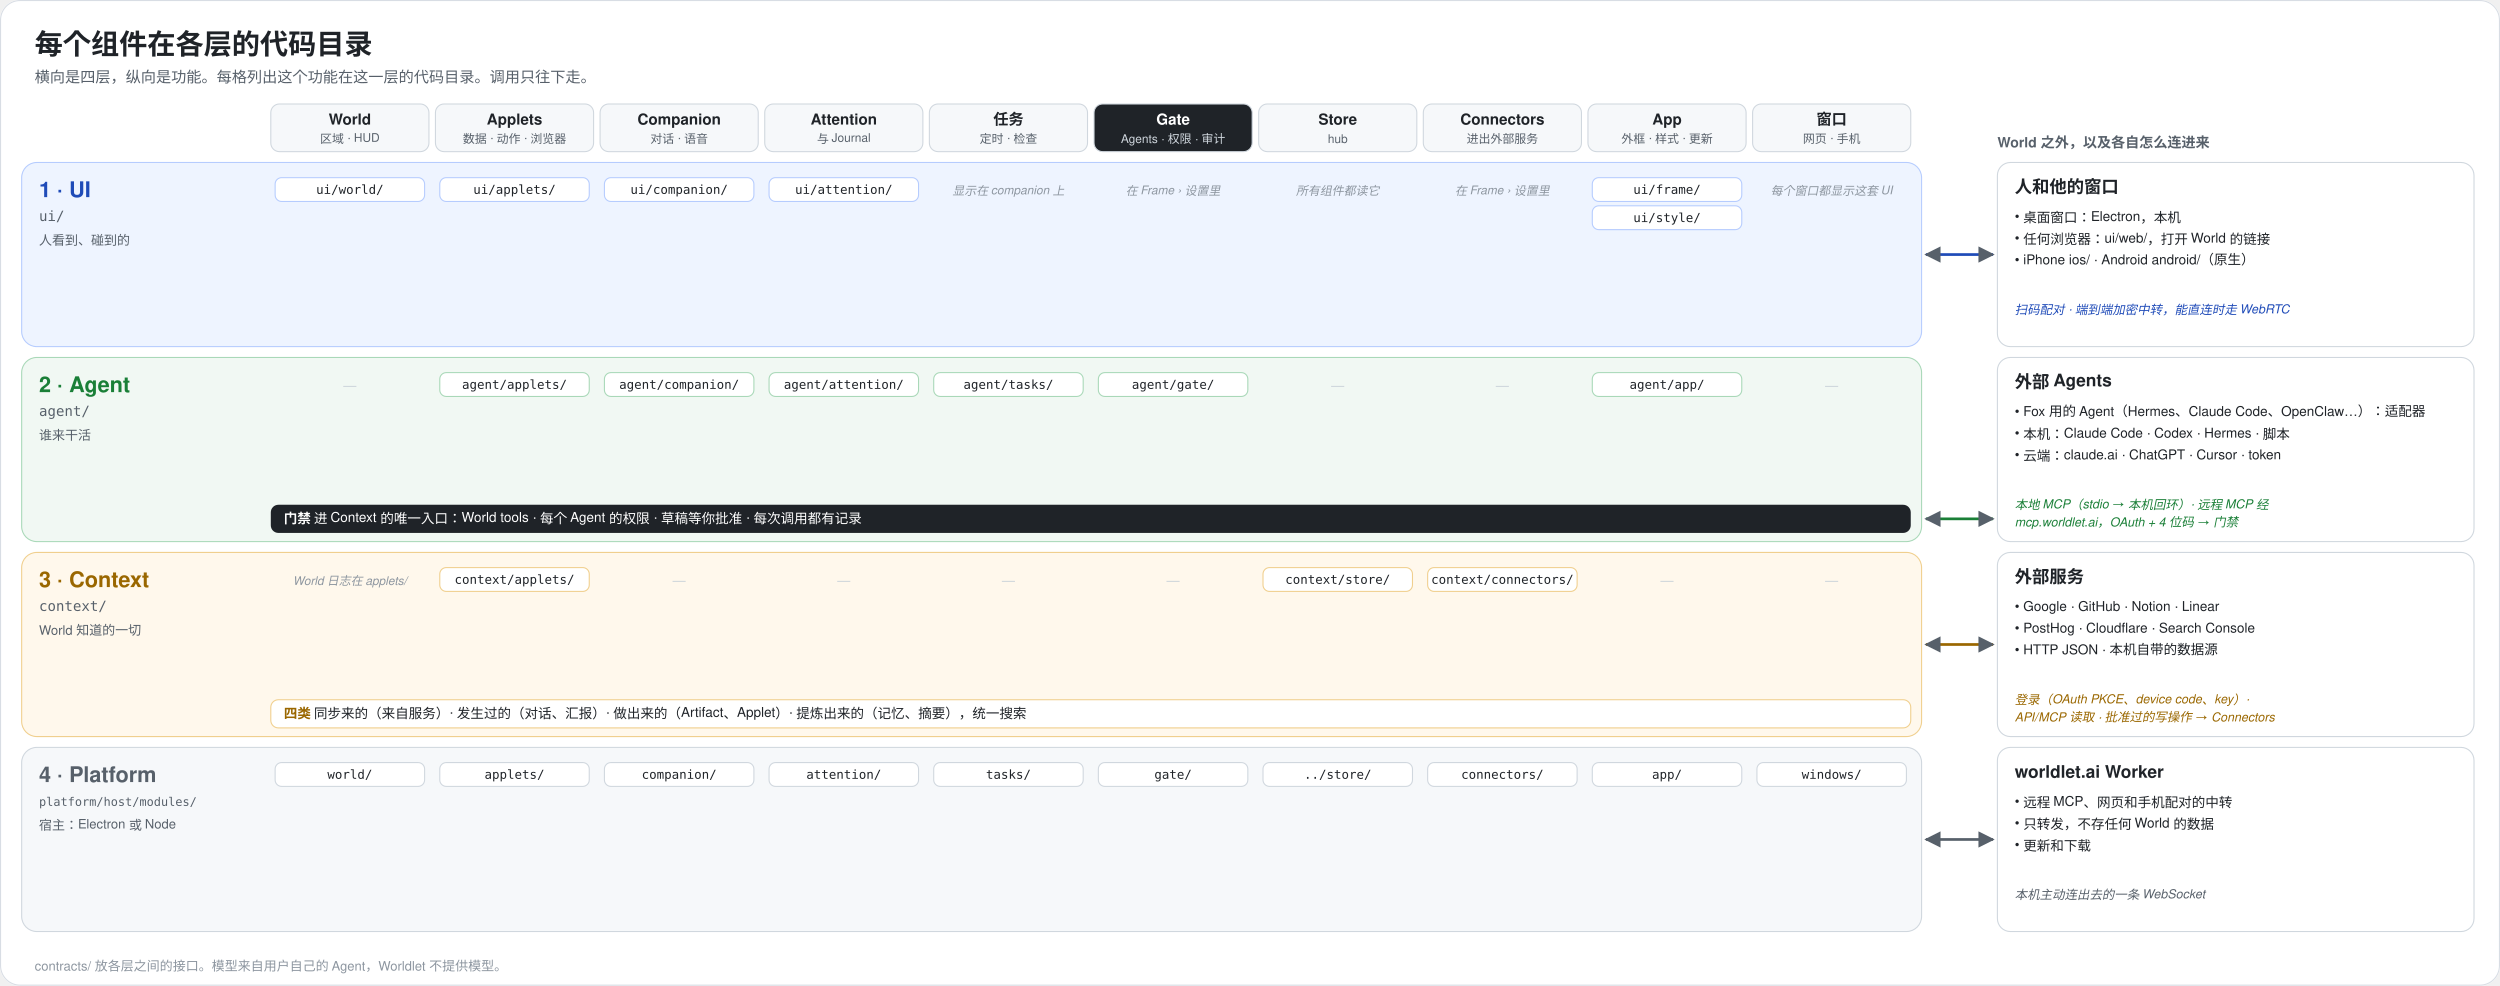
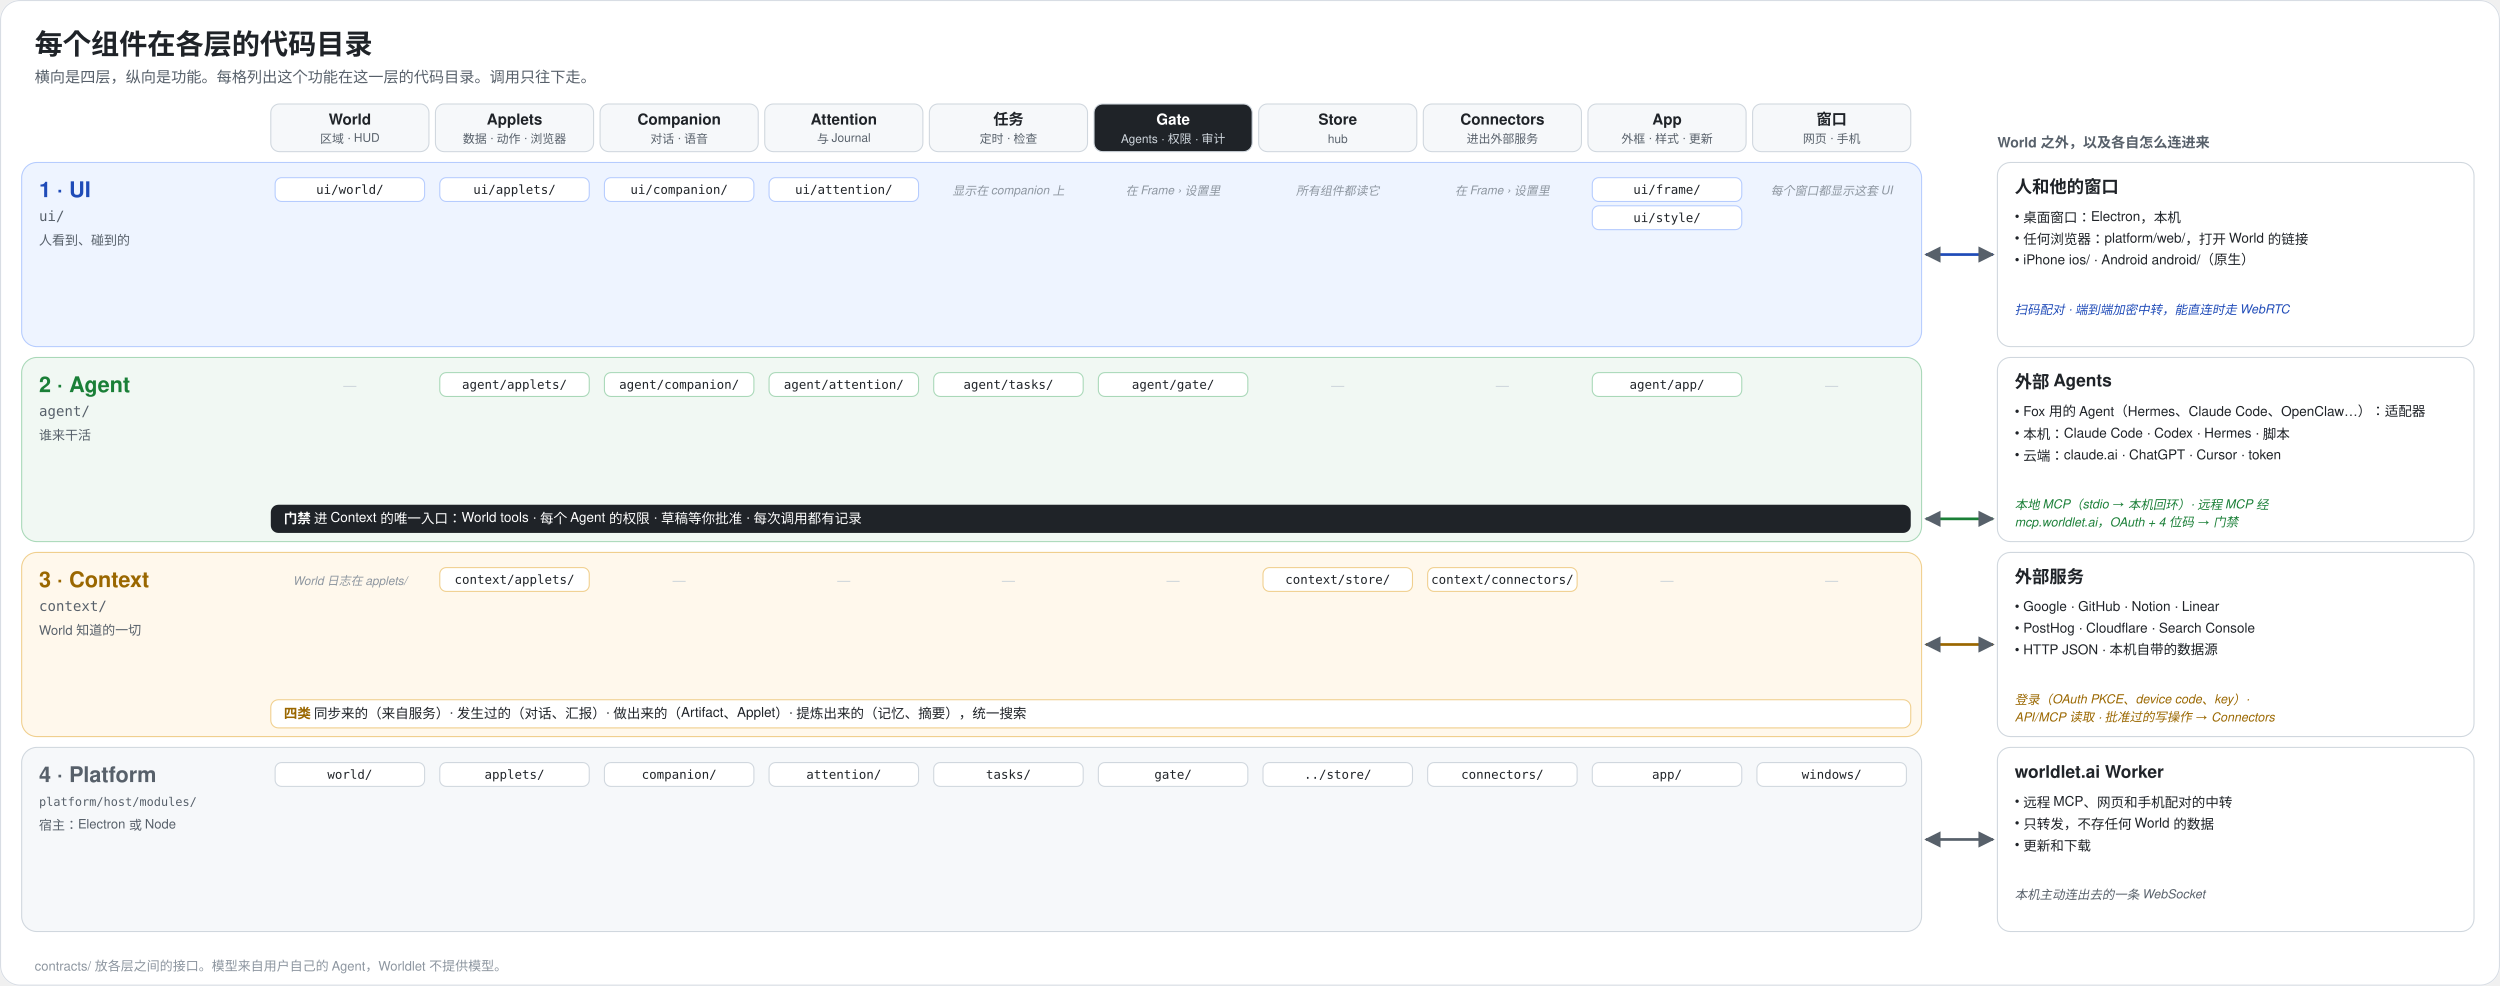
<svg xmlns="http://www.w3.org/2000/svg" width="2308" height="910" viewBox="0 0 2308 910" font-family="-apple-system, 'Segoe UI', Helvetica, Arial, sans-serif">
  <defs>
    <marker id="ar" viewBox="0 0 10 10" refX="9" refY="5" markerWidth="6" markerHeight="6" orient="auto-start-reverse">
      <path d="M0 0L10 5L0 10z" fill="#57606A" />
    </marker>
  </defs>
  <rect width="2308" height="910" rx="18" fill="#FFFFFF" />
  <rect x="0.5" y="0.5" width="2307" height="909" rx="18" fill="none" stroke="#D8DDE4" />
  <text x="32" y="50" font-size="26" font-weight="700" fill="#1F2328">每个组件在各层的代码目录</text>
  <text x="32" y="76" font-size="14" fill="#57606A">横向是四层，纵向是功能。每格列出这个功能在这一层的代码目录。调用只往下走。</text>
  <rect x="250" y="96" width="146" height="44" rx="8" fill="#F6F8FA" stroke="#D0D7DE" />
  <text x="323.0" y="115" font-size="14" font-weight="700" text-anchor="middle" fill="#1F2328">World</text>
  <text x="323.0" y="132" font-size="11" text-anchor="middle" fill="#57606A">区域 · HUD</text>
  <rect x="402" y="96" width="146" height="44" rx="8" fill="#F6F8FA" stroke="#D0D7DE" />
  <text x="475.0" y="115" font-size="14" font-weight="700" text-anchor="middle" fill="#1F2328">Applets</text>
  <text x="475.0" y="132" font-size="11" text-anchor="middle" fill="#57606A">数据 · 动作 · 浏览器</text>
  <rect x="554" y="96" width="146" height="44" rx="8" fill="#F6F8FA" stroke="#D0D7DE" />
  <text x="627.0" y="115" font-size="14" font-weight="700" text-anchor="middle" fill="#1F2328">Companion</text>
  <text x="627.0" y="132" font-size="11" text-anchor="middle" fill="#57606A">对话 · 语音</text>
  <rect x="706" y="96" width="146" height="44" rx="8" fill="#F6F8FA" stroke="#D0D7DE" />
  <text x="779.0" y="115" font-size="14" font-weight="700" text-anchor="middle" fill="#1F2328">Attention</text>
  <text x="779.0" y="132" font-size="11" text-anchor="middle" fill="#57606A">与 Journal</text>
  <rect x="858" y="96" width="146" height="44" rx="8" fill="#F6F8FA" stroke="#D0D7DE" />
  <text x="931.0" y="115" font-size="14" font-weight="700" text-anchor="middle" fill="#1F2328">任务</text>
  <text x="931.0" y="132" font-size="11" text-anchor="middle" fill="#57606A">定时 · 检查</text>
  <rect x="1010" y="96" width="146" height="44" rx="8" fill="#1F2328" stroke="#D0D7DE" />
  <text x="1083.0" y="115" font-size="14" font-weight="700" text-anchor="middle" fill="#FFFFFF">Gate</text>
  <text x="1083.0" y="132" font-size="11" text-anchor="middle" fill="#D0D7DE">Agents · 权限 · 审计</text>
  <rect x="1162" y="96" width="146" height="44" rx="8" fill="#F6F8FA" stroke="#D0D7DE" />
  <text x="1235.0" y="115" font-size="14" font-weight="700" text-anchor="middle" fill="#1F2328">Store</text>
  <text x="1235.0" y="132" font-size="11" text-anchor="middle" fill="#57606A">hub</text>
  <rect x="1314" y="96" width="146" height="44" rx="8" fill="#F6F8FA" stroke="#D0D7DE" />
  <text x="1387.0" y="115" font-size="14" font-weight="700" text-anchor="middle" fill="#1F2328">Connectors</text>
  <text x="1387.0" y="132" font-size="11" text-anchor="middle" fill="#57606A">进出外部服务</text>
  <rect x="1466" y="96" width="146" height="44" rx="8" fill="#F6F8FA" stroke="#D0D7DE" />
  <text x="1539.0" y="115" font-size="14" font-weight="700" text-anchor="middle" fill="#1F2328">App</text>
  <text x="1539.0" y="132" font-size="11" text-anchor="middle" fill="#57606A">外框 · 样式 · 更新</text>
  <rect x="1618" y="96" width="146" height="44" rx="8" fill="#F6F8FA" stroke="#D0D7DE" />
  <text x="1691.0" y="115" font-size="14" font-weight="700" text-anchor="middle" fill="#1F2328">窗口</text>
  <text x="1691.0" y="132" font-size="11" text-anchor="middle" fill="#57606A">网页 · 手机</text>
  <rect x="20" y="150" width="1754" height="170" rx="14" fill="#EEF4FF" stroke="#B6CCFE" />
  <text x="36" y="182" font-size="20" font-weight="800" fill="#1F4BB8">1 · UI</text>
  <text x="36" y="204" font-size="13" font-family="ui-monospace, Menlo, monospace" fill="#57606A">ui/</text>
  <text x="36" y="226" font-size="12" fill="#57606A">人看到、碰到的</text>
  <rect x="254" y="164" width="138" height="22" rx="6" fill="#FFFFFF" stroke="#B6CCFE" />
  <text x="323.0" y="179" font-size="11.5" font-family="ui-monospace, Menlo, monospace" text-anchor="middle" fill="#1F2328">ui/world/</text>
  <rect x="406" y="164" width="138" height="22" rx="6" fill="#FFFFFF" stroke="#B6CCFE" />
  <text x="475.0" y="179" font-size="11.5" font-family="ui-monospace, Menlo, monospace" text-anchor="middle" fill="#1F2328">ui/applets/</text>
  <rect x="558" y="164" width="138" height="22" rx="6" fill="#FFFFFF" stroke="#B6CCFE" />
  <text x="627.0" y="179" font-size="11.5" font-family="ui-monospace, Menlo, monospace" text-anchor="middle" fill="#1F2328">ui/companion/</text>
  <rect x="710" y="164" width="138" height="22" rx="6" fill="#FFFFFF" stroke="#B6CCFE" />
  <text x="779.0" y="179" font-size="11.5" font-family="ui-monospace, Menlo, monospace" text-anchor="middle" fill="#1F2328">ui/attention/</text>
  <text x="931.0" y="180" font-size="11" text-anchor="middle" fill="#8C959F" font-style="italic">显示在 companion 上</text>
  <text x="1083.0" y="180" font-size="11" text-anchor="middle" fill="#8C959F" font-style="italic">在 Frame › 设置里</text>
  <text x="1235.0" y="180" font-size="11" text-anchor="middle" fill="#8C959F" font-style="italic">所有组件都读它</text>
  <text x="1387.0" y="180" font-size="11" text-anchor="middle" fill="#8C959F" font-style="italic">在 Frame › 设置里</text>
  <rect x="1470" y="164" width="138" height="22" rx="6" fill="#FFFFFF" stroke="#B6CCFE" />
  <text x="1539.0" y="179" font-size="11.5" font-family="ui-monospace, Menlo, monospace" text-anchor="middle" fill="#1F2328">ui/frame/</text>
  <rect x="1470" y="190" width="138" height="22" rx="6" fill="#FFFFFF" stroke="#B6CCFE" />
  <text x="1539.0" y="205" font-size="11.5" font-family="ui-monospace, Menlo, monospace" text-anchor="middle" fill="#1F2328">ui/style/</text>
  <text x="1691.0" y="180" font-size="11" text-anchor="middle" fill="#8C959F" font-style="italic">每个窗口都显示这套 UI</text>
  <rect x="20" y="330" width="1754" height="170" rx="14" fill="#F1F8F3" stroke="#A9D8B8" />
  <text x="36" y="362" font-size="20" font-weight="800" fill="#1A7F37">2 · Agent</text>
  <text x="36" y="384" font-size="13" font-family="ui-monospace, Menlo, monospace" fill="#57606A">agent/</text>
  <text x="36" y="406" font-size="12" fill="#57606A">谁来干活</text>
  <text x="323.0" y="360" font-size="12" text-anchor="middle" fill="#C9D1D9">—</text>
  <rect x="406" y="344" width="138" height="22" rx="6" fill="#FFFFFF" stroke="#A9D8B8" />
  <text x="475.0" y="359" font-size="11.5" font-family="ui-monospace, Menlo, monospace" text-anchor="middle" fill="#1F2328">agent/applets/</text>
  <rect x="558" y="344" width="138" height="22" rx="6" fill="#FFFFFF" stroke="#A9D8B8" />
  <text x="627.0" y="359" font-size="11.5" font-family="ui-monospace, Menlo, monospace" text-anchor="middle" fill="#1F2328">agent/companion/</text>
  <rect x="710" y="344" width="138" height="22" rx="6" fill="#FFFFFF" stroke="#A9D8B8" />
  <text x="779.0" y="359" font-size="11.5" font-family="ui-monospace, Menlo, monospace" text-anchor="middle" fill="#1F2328">agent/attention/</text>
  <rect x="862" y="344" width="138" height="22" rx="6" fill="#FFFFFF" stroke="#A9D8B8" />
  <text x="931.0" y="359" font-size="11.5" font-family="ui-monospace, Menlo, monospace" text-anchor="middle" fill="#1F2328">agent/tasks/</text>
  <rect x="1014" y="344" width="138" height="22" rx="6" fill="#FFFFFF" stroke="#A9D8B8" />
  <text x="1083.0" y="359" font-size="11.5" font-family="ui-monospace, Menlo, monospace" text-anchor="middle" fill="#1F2328">agent/gate/</text>
  <text x="1235.0" y="360" font-size="12" text-anchor="middle" fill="#C9D1D9">—</text>
  <text x="1387.0" y="360" font-size="12" text-anchor="middle" fill="#C9D1D9">—</text>
  <rect x="1470" y="344" width="138" height="22" rx="6" fill="#FFFFFF" stroke="#A9D8B8" />
  <text x="1539.0" y="359" font-size="11.5" font-family="ui-monospace, Menlo, monospace" text-anchor="middle" fill="#1F2328">agent/app/</text>
  <text x="1691.0" y="360" font-size="12" text-anchor="middle" fill="#C9D1D9">—</text>
  <rect x="250" y="466" width="1514" height="26" rx="7" fill="#1F2328" />
  <text x="262" y="483" font-size="12.5" fill="#FFFFFF">
    <tspan font-weight="800">门禁</tspan>  进 Context 的唯一入口：World tools · 每个 Agent 的权限 · 草稿等你批准 · 每次调用都有记录</text>
  <rect x="20" y="510" width="1754" height="170" rx="14" fill="#FFF8EC" stroke="#F0CF8E" />
  <text x="36" y="542" font-size="20" font-weight="800" fill="#9A6700">3 · Context</text>
  <text x="36" y="564" font-size="13" font-family="ui-monospace, Menlo, monospace" fill="#57606A">context/</text>
  <text x="36" y="586" font-size="12" fill="#57606A">World 知道的一切</text>
  <text x="323.0" y="540" font-size="11" text-anchor="middle" fill="#8C959F" font-style="italic">World 日志在 applets/</text>
  <rect x="406" y="524" width="138" height="22" rx="6" fill="#FFFFFF" stroke="#F0CF8E" />
  <text x="475.0" y="539" font-size="11.5" font-family="ui-monospace, Menlo, monospace" text-anchor="middle" fill="#1F2328">context/applets/</text>
  <text x="627.0" y="540" font-size="12" text-anchor="middle" fill="#C9D1D9">—</text>
  <text x="779.0" y="540" font-size="12" text-anchor="middle" fill="#C9D1D9">—</text>
  <text x="931.0" y="540" font-size="12" text-anchor="middle" fill="#C9D1D9">—</text>
  <text x="1083.0" y="540" font-size="12" text-anchor="middle" fill="#C9D1D9">—</text>
  <rect x="1166" y="524" width="138" height="22" rx="6" fill="#FFFFFF" stroke="#F0CF8E" />
  <text x="1235.0" y="539" font-size="11.5" font-family="ui-monospace, Menlo, monospace" text-anchor="middle" fill="#1F2328">context/store/</text>
  <rect x="1318" y="524" width="138" height="22" rx="6" fill="#FFFFFF" stroke="#F0CF8E" />
  <text x="1387.0" y="539" font-size="11.5" font-family="ui-monospace, Menlo, monospace" text-anchor="middle" fill="#1F2328">context/connectors/</text>
  <text x="1539.0" y="540" font-size="12" text-anchor="middle" fill="#C9D1D9">—</text>
  <text x="1691.0" y="540" font-size="12" text-anchor="middle" fill="#C9D1D9">—</text>
  <rect x="250" y="646" width="1514" height="26" rx="7" fill="#FFFFFF" stroke="#F0CF8E" />
  <text x="262" y="663" font-size="12.5" fill="#1F2328">
    <tspan font-weight="800" fill="#9A6700">四类</tspan>  同步来的（来自服务）· 发生过的（对话、汇报）· 做出来的（Artifact、Applet）· 提炼出来的（记忆、摘要），统一搜索</text>
  <rect x="20" y="690" width="1754" height="170" rx="14" fill="#F6F8FA" stroke="#D0D7DE" />
  <text x="36" y="722" font-size="20" font-weight="800" fill="#57606A">4 · Platform</text>
  <text x="36" y="744" font-size="11" font-family="ui-monospace, Menlo, monospace" fill="#57606A">platform/host/modules/</text>
  <text x="36" y="766" font-size="12" fill="#57606A">宿主：Electron 或 Node</text>
  <rect x="254" y="704" width="138" height="22" rx="6" fill="#FFFFFF" stroke="#D0D7DE" />
  <text x="323.0" y="719" font-size="11.5" font-family="ui-monospace, Menlo, monospace" text-anchor="middle" fill="#1F2328">world/</text>
  <rect x="406" y="704" width="138" height="22" rx="6" fill="#FFFFFF" stroke="#D0D7DE" />
  <text x="475.0" y="719" font-size="11.5" font-family="ui-monospace, Menlo, monospace" text-anchor="middle" fill="#1F2328">applets/</text>
  <rect x="558" y="704" width="138" height="22" rx="6" fill="#FFFFFF" stroke="#D0D7DE" />
  <text x="627.0" y="719" font-size="11.5" font-family="ui-monospace, Menlo, monospace" text-anchor="middle" fill="#1F2328">companion/</text>
  <rect x="710" y="704" width="138" height="22" rx="6" fill="#FFFFFF" stroke="#D0D7DE" />
  <text x="779.0" y="719" font-size="11.5" font-family="ui-monospace, Menlo, monospace" text-anchor="middle" fill="#1F2328">attention/</text>
  <rect x="862" y="704" width="138" height="22" rx="6" fill="#FFFFFF" stroke="#D0D7DE" />
  <text x="931.0" y="719" font-size="11.5" font-family="ui-monospace, Menlo, monospace" text-anchor="middle" fill="#1F2328">tasks/</text>
  <rect x="1014" y="704" width="138" height="22" rx="6" fill="#FFFFFF" stroke="#D0D7DE" />
  <text x="1083.0" y="719" font-size="11.5" font-family="ui-monospace, Menlo, monospace" text-anchor="middle" fill="#1F2328">gate/</text>
  <rect x="1166" y="704" width="138" height="22" rx="6" fill="#FFFFFF" stroke="#D0D7DE" />
  <text x="1235.0" y="719" font-size="11.5" font-family="ui-monospace, Menlo, monospace" text-anchor="middle" fill="#1F2328">../store/</text>
  <rect x="1318" y="704" width="138" height="22" rx="6" fill="#FFFFFF" stroke="#D0D7DE" />
  <text x="1387.0" y="719" font-size="11.5" font-family="ui-monospace, Menlo, monospace" text-anchor="middle" fill="#1F2328">connectors/</text>
  <rect x="1470" y="704" width="138" height="22" rx="6" fill="#FFFFFF" stroke="#D0D7DE" />
  <text x="1539.0" y="719" font-size="11.5" font-family="ui-monospace, Menlo, monospace" text-anchor="middle" fill="#1F2328">app/</text>
  <rect x="1622" y="704" width="138" height="22" rx="6" fill="#FFFFFF" stroke="#D0D7DE" />
  <text x="1691.0" y="719" font-size="11.5" font-family="ui-monospace, Menlo, monospace" text-anchor="middle" fill="#1F2328">windows/</text>
  <text x="1844" y="136" font-size="13" font-weight="700" fill="#57606A">World 之外，以及各自怎么连进来</text>
  <rect x="1844" y="150" width="440" height="170" rx="12" fill="#FFFFFF" stroke="#D0D7DE" />
  <text x="1860" y="178" font-size="16" font-weight="700" fill="#1F2328">人和他的窗口</text>
  <text x="1860" y="204" font-size="12.5" fill="#1F2328">• 桌面窗口：Electron，本机</text>
-   <text x="1860" y="224" font-size="12.5" fill="#1F2328">• 任何浏览器：ui/web/，打开 World 的链接</text>
+   <text x="1860" y="224" font-size="12.5" fill="#1F2328">• 任何浏览器：platform/web/，打开 World 的链接</text>
  <text x="1860" y="244" font-size="12.5" fill="#1F2328">• iPhone ios/ · Android android/（原生）</text>
  <text x="1860" y="290" font-size="11.5" fill="#1F4BB8" font-style="italic">扫码配对 · 端到端加密中转，能直连时走 WebRTC</text>
  <line x1="1840" y1="235.0" x2="1778" y2="235.0" stroke="#1F4BB8" stroke-width="2.5" marker-start="url(#ar)" marker-end="url(#ar)" />
  <rect x="1844" y="330" width="440" height="170" rx="12" fill="#FFFFFF" stroke="#D0D7DE" />
  <text x="1860" y="358" font-size="16" font-weight="700" fill="#1F2328">外部 Agents</text>
  <text x="1860" y="384" font-size="12.5" fill="#1F2328">• Fox 用的 Agent（Hermes、Claude Code、OpenClaw…）：适配器</text>
  <text x="1860" y="404" font-size="12.5" fill="#1F2328">• 本机：Claude Code · Codex · Hermes · 脚本</text>
  <text x="1860" y="424" font-size="12.5" fill="#1F2328">• 云端：claude.ai · ChatGPT · Cursor · token</text>
  <text x="1860" y="470" font-size="11.5" fill="#1A7F37" font-style="italic">本地 MCP（stdio → 本机回环）· 远程 MCP 经</text>
  <text x="1860" y="486" font-size="11.5" fill="#1A7F37" font-style="italic">mcp.worldlet.ai，OAuth + 4 位码 → 门禁</text>
  <line x1="1840" y1="479" x2="1778" y2="479" stroke="#1A7F37" stroke-width="2.5" marker-start="url(#ar)" marker-end="url(#ar)" />
  <rect x="1844" y="510" width="440" height="170" rx="12" fill="#FFFFFF" stroke="#D0D7DE" />
  <text x="1860" y="538" font-size="16" font-weight="700" fill="#1F2328">外部服务</text>
  <text x="1860" y="564" font-size="12.5" fill="#1F2328">• Google · GitHub · Notion · Linear</text>
  <text x="1860" y="584" font-size="12.5" fill="#1F2328">• PostHog · Cloudflare · Search Console</text>
  <text x="1860" y="604" font-size="12.5" fill="#1F2328">• HTTP JSON · 本机自带的数据源</text>
  <text x="1860" y="650" font-size="11.5" fill="#9A6700" font-style="italic">登录（OAuth PKCE、device code、key）·</text>
  <text x="1860" y="666" font-size="11.5" fill="#9A6700" font-style="italic">API/MCP 读取 · 批准过的写操作 → Connectors</text>
  <line x1="1840" y1="595.0" x2="1778" y2="595.0" stroke="#9A6700" stroke-width="2.5" marker-start="url(#ar)" marker-end="url(#ar)" />
  <rect x="1844" y="690" width="440" height="170" rx="12" fill="#FFFFFF" stroke="#D0D7DE" />
  <text x="1860" y="718" font-size="16" font-weight="700" fill="#1F2328">worldlet.ai Worker</text>
  <text x="1860" y="744" font-size="12.5" fill="#1F2328">• 远程 MCP、网页和手机配对的中转</text>
  <text x="1860" y="764" font-size="12.5" fill="#1F2328">• 只转发，不存任何 World 的数据</text>
  <text x="1860" y="784" font-size="12.5" fill="#1F2328">• 更新和下载</text>
  <text x="1860" y="830" font-size="11.5" fill="#57606A" font-style="italic">本机主动连出去的一条 WebSocket</text>
  <line x1="1840" y1="775.0" x2="1778" y2="775.0" stroke="#57606A" stroke-width="2.5" marker-start="url(#ar)" marker-end="url(#ar)" />
  <text x="32" y="896" font-size="12" fill="#8C959F">contracts/ 放各层之间的接口。模型来自用户自己的 Agent，Worldlet 不提供模型。</text>
</svg>
